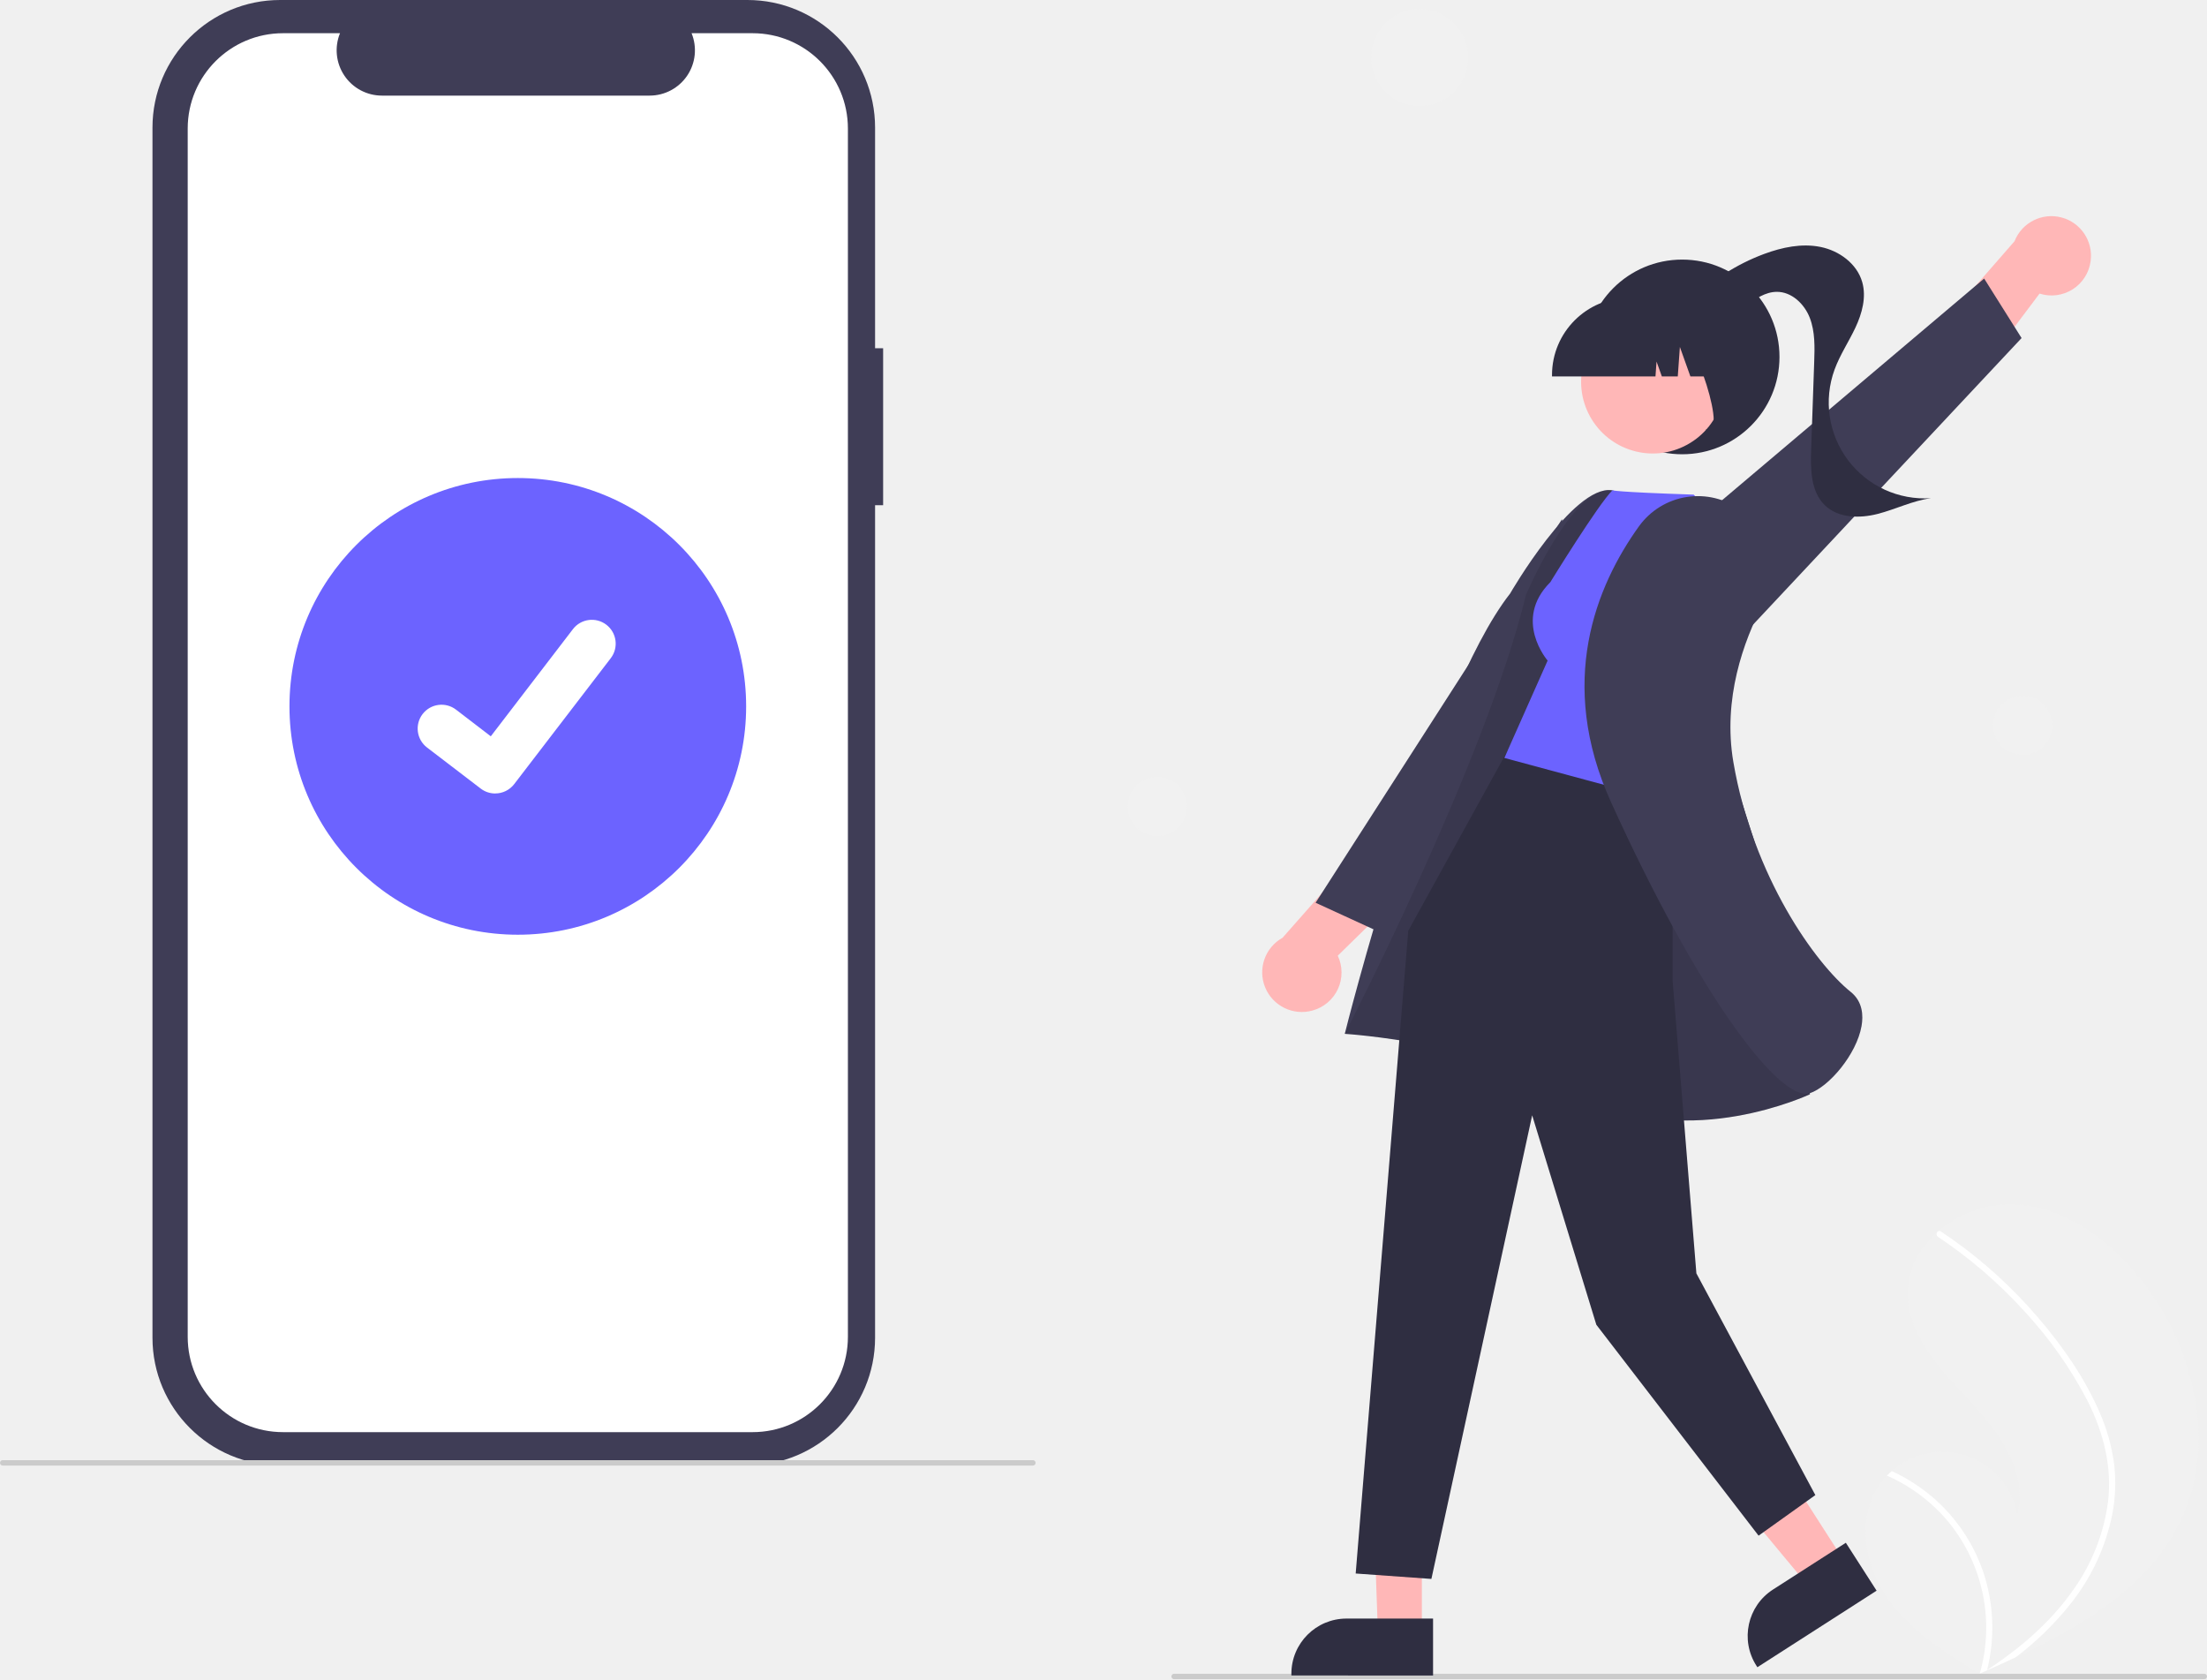
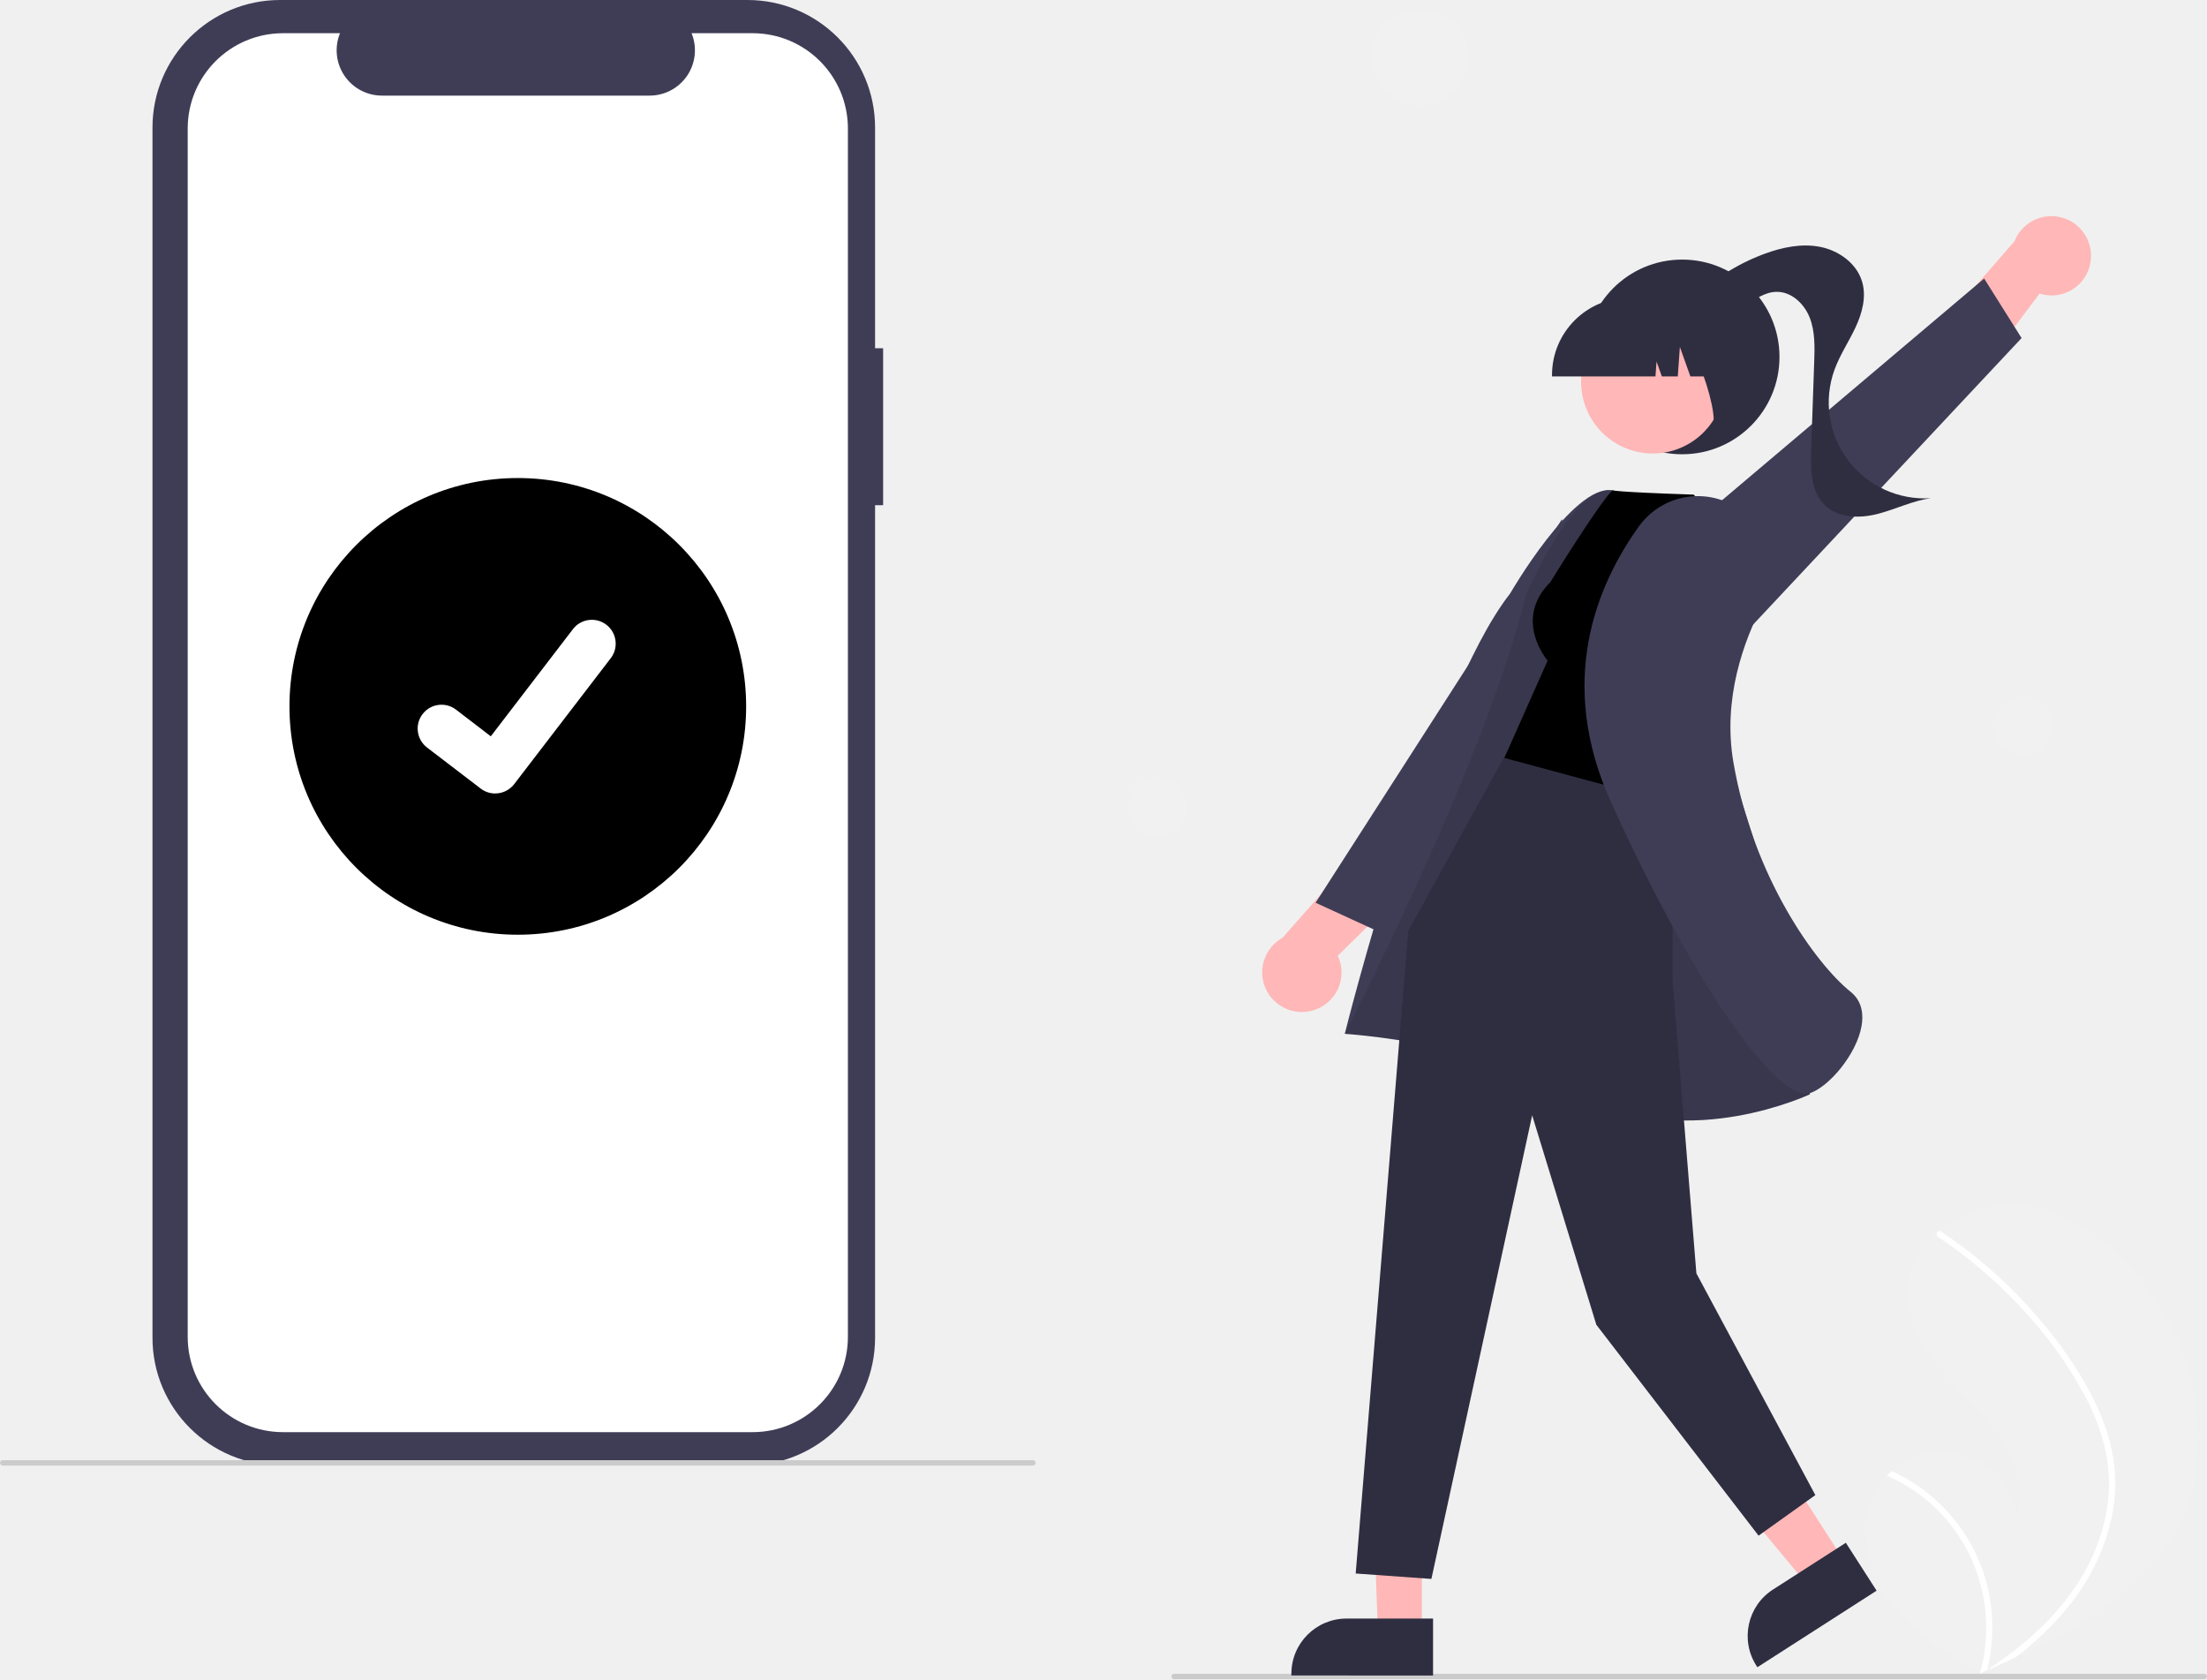
<svg xmlns="http://www.w3.org/2000/svg" data-name="Layer 1" width="816.215" height="621" viewBox="0 0 816.215 621">
  <path d="M518.501,268.281h-2.978V186.711A47.211,47.211,0,0,0,468.313,139.5H295.495a47.211,47.211,0,0,0-47.211,47.211V634.212a47.211,47.211,0,0,0,47.211,47.211H468.312a47.211,47.211,0,0,0,47.211-47.211v-307.868h2.978Z" transform="translate(-191.8923 -139.5)" fill="#3f3d56" />
  <path d="M470.217,151.783H447.659A16.75,16.75,0,0,1,432.15,174.859H333.145a16.75,16.75,0,0,1-15.508-23.076H296.567A35.256,35.256,0,0,0,261.311,187.039V633.884a35.256,35.256,0,0,0,35.256,35.256H470.217a35.256,35.256,0,0,0,35.256-35.256h0V187.039A35.256,35.256,0,0,0,470.217,151.783Z" transform="translate(-191.8923 -139.5)" fill="#fff" />
  <path d="M573.892,681.5h-381a1,1,0,0,1,0-2h381a1,1,0,0,1,0,2Z" transform="translate(-191.8923 -139.5)" fill="#cbcbcb" />
-   <circle id="baf12095-0797-4180-a98d-6422936d747a" data-name="Ellipse 44" cx="191.5" cy="261.234" r="84.446" fill="#6c63ff" />
+   <circle id="baf12095-0797-4180-a98d-6422936d747a" data-name="Ellipse 44" cx="191.5" cy="261.234" r="84.446" fill="#000" />
  <path id="b582f34e-fd02-4670-b1d8-d23f069ed737-179" data-name="Path 395" d="M375.024,432.947a8.758,8.758,0,0,1-5.269-1.751l-.094-.071-19.846-15.182a8.819,8.819,0,1,1,10.732-13.998l12.855,9.858L403.778,372.174a8.816,8.816,0,0,1,12.36-1.633l.003.002-.189.262.194-.262a8.826,8.826,0,0,1,1.631,12.362l-35.729,46.592a8.821,8.821,0,0,1-7.015,3.439Z" transform="translate(-191.8923 -139.5)" fill="#fff" />
  <path d="M886.137,689.8a26.263,26.263,0,0,1,3.606-4.595c.565-.586,1.16-1.137,1.774-1.674a28.142,28.142,0,0,1,46.402,16.007c4.124-15.252-6.612-30.276-17.406-41.816-10.8-11.536-23.143-24.191-23.081-39.998.03-8.796,4.333-16.643,10.829-22.46.2-.176.401-.352.605-.522a41.071,41.071,0,0,1,28.288-9.858c19.199,1.028,35.963,13.932,47.605,29.238,18.739,24.627,26.95,59.197,13.832,87.231-11.539,24.656-36.149,39.298-61.265,51.069q-5.261,2.466-10.501,4.783c-.023.006-.048.023-.071.029-.168.074-.336.148-.494.224-.721.318-1.442.636-2.157.95l.331.216,1.033.669c-.358-.217-.712-.427-1.07-.644-.107-.066-.219-.127-.325-.193-12.336-7.402-24.843-15.232-33.365-26.788C881.867,719.67,878.313,702.484,886.137,689.8Z" transform="translate(-191.8923 -139.5)" fill="#f1f1f1" />
  <path d="M968.44,661.936a69.818,69.818,0,0,1,5.376,19.53,60.624,60.624,0,0,1-.731,18.012,77.675,77.675,0,0,1-15.577,33.322,111.792,111.792,0,0,1-20.182,19.62q-5.26,2.466-10.501,4.783c-.023.006-.048.023-.072.029-.168.074-.336.148-.494.224-.721.318-1.442.636-2.157.95l.331.216,1.033.669c-.358-.217-.712-.427-1.07-.644-.106-.066-.219-.127-.325-.193a61.796,61.796,0,0,0-11.207-55.647A62.325,62.325,0,0,0,889.743,685.205c.564-.586,1.16-1.137,1.774-1.674a64.619,64.619,0,0,1,9.904,5.655,63.317,63.317,0,0,1,23.959,31.74,64.735,64.735,0,0,1,1.405,36.188c.619-.405,1.241-.82,1.845-1.234,11.492-7.75,22.083-17.057,30.061-28.471a72.261,72.261,0,0,0,12.822-32.585c1.529-12.834-1.682-25.454-7.412-36.905a151.257,151.257,0,0,0-23.696-33.67,171.872,171.872,0,0,0-31.776-27.322,1.236,1.236,0,0,1-.366-1.664,1.051,1.051,0,0,1,.605-.522.915.915,0,0,1,.78.158c1.44.961,2.868,1.931,4.279,2.929a173.822,173.822,0,0,1,31.765,29.016C954.721,637.4,962.94,649.126,968.44,661.936Z" transform="translate(-191.8923 -139.5)" fill="#fff" />
  <circle id="ae2e9f9a-ed63-4994-961d-af4fbb6f5199" data-name="Ellipse 44" cx="525.042" cy="21.276" r="17.934" fill="#f1f1f1" />
  <circle id="b777be60-18da-4893-88a8-55a275d98bc2" data-name="Ellipse 44" cx="748.042" cy="268.276" r="10.934" fill="#f1f1f1" />
  <circle id="a703acd2-aa23-4bff-9a86-75b7d9a928c1" data-name="Ellipse 44" cx="428.042" cy="298.276" r="10.934" fill="#f1f1f1" />
  <path d="M626.108,760.5h381a1,1,0,1,0,0-2h-381a1,1,0,0,0,0,2Z" transform="translate(-191.8923 -139.5)" fill="#cbcbcb" />
  <path d="M965.062,236.135a14.652,14.652,0,0,0-28.137-7.426l-30.917,35.444,9.072,25.337,31.093-41.415A14.573,14.573,0,0,0,965.062,236.135Z" transform="translate(-191.8923 -139.5)" fill="#ffb7b7" />
  <polygon points="645.013 234.549 747.642 125.02 733.799 103.012 605.076 211.876 645.013 234.549" fill="#3f3d56" />
  <circle cx="622.108" cy="132" r="36" fill="#2f2e41" />
  <path d="M816.894,251.163A75.485,75.485,0,0,1,844.357,233.404c6.639-2.459,13.865-3.979,20.805-2.582,6.941,1.397,13.504,6.198,15.44,13.008,1.583,5.568-.052,11.564-2.509,16.806-2.457,5.242-5.738,10.102-7.725,15.54a35.468,35.468,0,0,0,35.689,47.562c-6.819.914-13.105,4.119-19.771,5.825-6.666,1.706-14.533,1.59-19.486-3.185-5.241-5.052-5.346-13.267-5.093-20.542q.565-16.222,1.13-32.445c.192-5.515.356-11.208-1.633-16.356-1.989-5.148-6.716-9.656-12.235-9.609-4.183.035-7.885,2.569-11.239,5.068-3.354,2.499-6.905,5.165-11.071,5.536-4.166.372-8.923-2.711-8.611-6.882Z" transform="translate(-191.8923 -139.5)" fill="#2f2e41" />
  <path d="M677.269,513.223a14.652,14.652,0,0,1-11.039-26.925l31.101-35.284,26.305,5.683-36.997,36.238a14.573,14.573,0,0,1-9.369,20.287Z" transform="translate(-191.8923 -139.5)" fill="#ffb7b7" />
  <polygon points="587.698 247.405 510.183 344.705 486.555 333.857 577.665 192.012 587.698 247.405" fill="#3f3d56" />
  <polygon points="525.848 541.211 507.374 540.921 509.596 603.887 525.845 603.887 525.848 541.211" fill="#ffb7b7" />
  <path d="M721.882,738.082l-32.001-.001h-.001A20.395,20.395,0,0,0,669.486,758.474v.663l52.395.002Z" transform="translate(-191.8923 -139.5)" fill="#2f2e41" />
  <polygon points="648.165 524.511 627.984 537.467 668.352 586.032 682.026 577.253 648.165 524.511" fill="#ffb7b7" />
  <path d="M874.54,710.049,847.611,727.338l-.001.001a20.395,20.395,0,0,0-6.143,28.179l.358.558,44.091-28.307Z" transform="translate(-191.8923 -139.5)" fill="#2f2e41" />
  <path d="M847.247,471.74s-44.84-148.927-59.25-150.94-37.628,38.213-37.628,38.213c-30.103,38.408-61.144,162.821-61.144,162.821s51.747,3.238,89.573,23.363,82.468-1.019,82.468-1.019Z" transform="translate(-191.8923 -139.5)" fill="#3f3d56" />
  <path d="M847.247,471.74s-44.84-148.927-59.25-150.94-31.731,38.621-31.731,38.621c-15,62-67.041,162.413-67.041,162.413s51.747,3.238,89.573,23.363,82.468-1.019,82.468-1.019Z" transform="translate(-191.8923 -139.5)" opacity="0.1" style="isolation:isolate" />
  <polygon points="618.567 287.682 618.567 362.517 627.374 470.921 671.374 552.921 650.374 567.921 590.374 489.921 566.643 412.472 529.374 583.921 501.374 581.921 520.82 344.21 557.721 277.3 618.567 287.682" fill="#2f2e41" />
-   <path d="M765.25,354.8c-14,14-1,29-1,29l-16,36,63,17,22.016-98.378-15-16c-30-1-30.016-1.622-30.016-1.622C782.994,325.944,765.25,354.8,765.25,354.8Z" transform="translate(-191.8923 -139.5)" fill="#6c63ff" />
+   <path d="M765.25,354.8c-14,14-1,29-1,29l-16,36,63,17,22.016-98.378-15-16c-30-1-30.016-1.622-30.016-1.622C782.994,325.944,765.25,354.8,765.25,354.8Z" transform="translate(-191.8923 -139.5)" fill="#000" />
  <path d="M835.803,328.23a26.884,26.884,0,0,0-37.777,5.913c-15.838,22.052-30.482,57.661-10.305,102.072,32.399,71.31,60.593,107.814,72.055,107.811a4.56,4.56,0,0,0,1.473-.231c7.055-2.394,17.256-14.332,19.103-24.853.661-3.766.504-9.011-4-12.612-12.936-10.346-36.158-42.562-43.402-84.964-4.003-23.43,3.76-44.772,10.978-58.55a26.879,26.879,0,0,0-7.777-34.329h0Z" transform="translate(-191.8923 -139.5)" fill="#3f3d56" />
  <circle cx="803.14" cy="280.711" r="26.5" transform="translate(-228.1167 280.1343) rotate(-28.6632)" fill="#ffb7b7" />
  <path d="M765.872,278.707h38.266l.393-5.494,1.962,5.494h5.892l.778-10.889,3.889,10.889h11.401v-.539a28.624,28.624,0,0,0-28.592-28.592h-5.395A28.624,28.624,0,0,0,765.872,278.168Z" transform="translate(-191.8923 -139.5)" fill="#2f2e41" />
  <path d="M822.67,298.454,839,293.156V253.5H808.156l.764.762C819.544,264.873,831.36,302.519,822.67,298.454Z" transform="translate(-191.8923 -139.5)" fill="#2f2e41" />
</svg>
